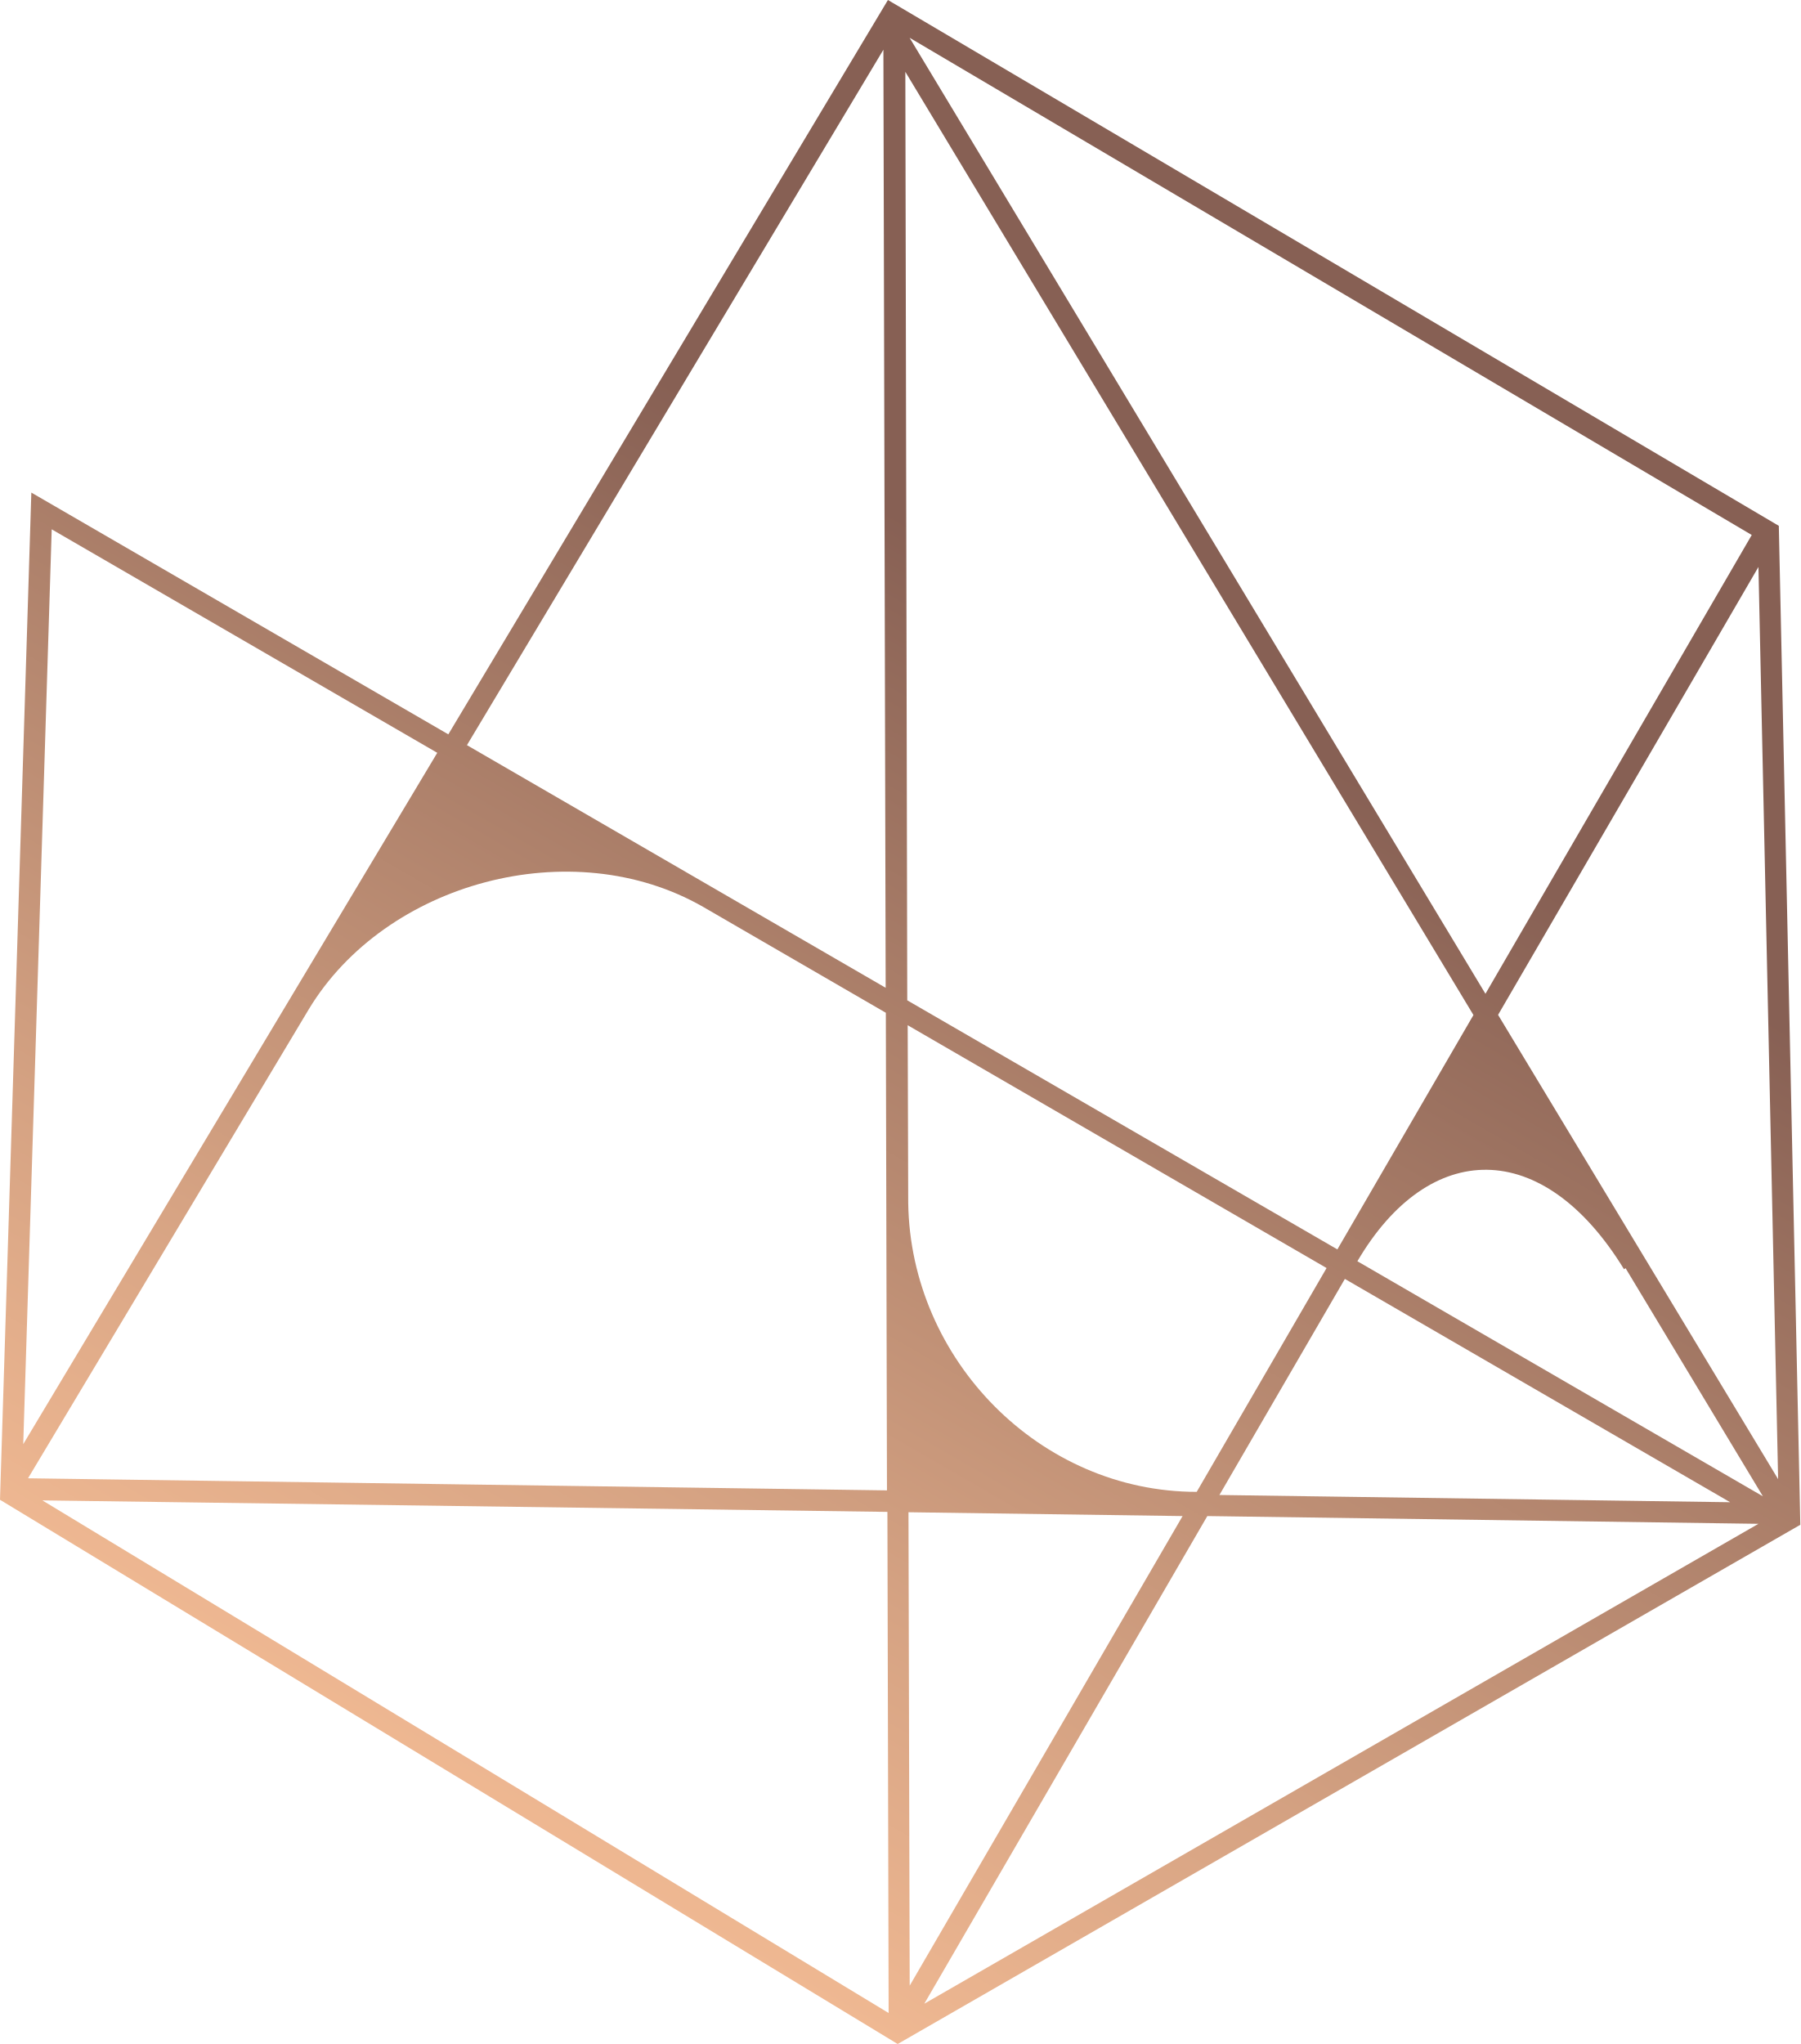
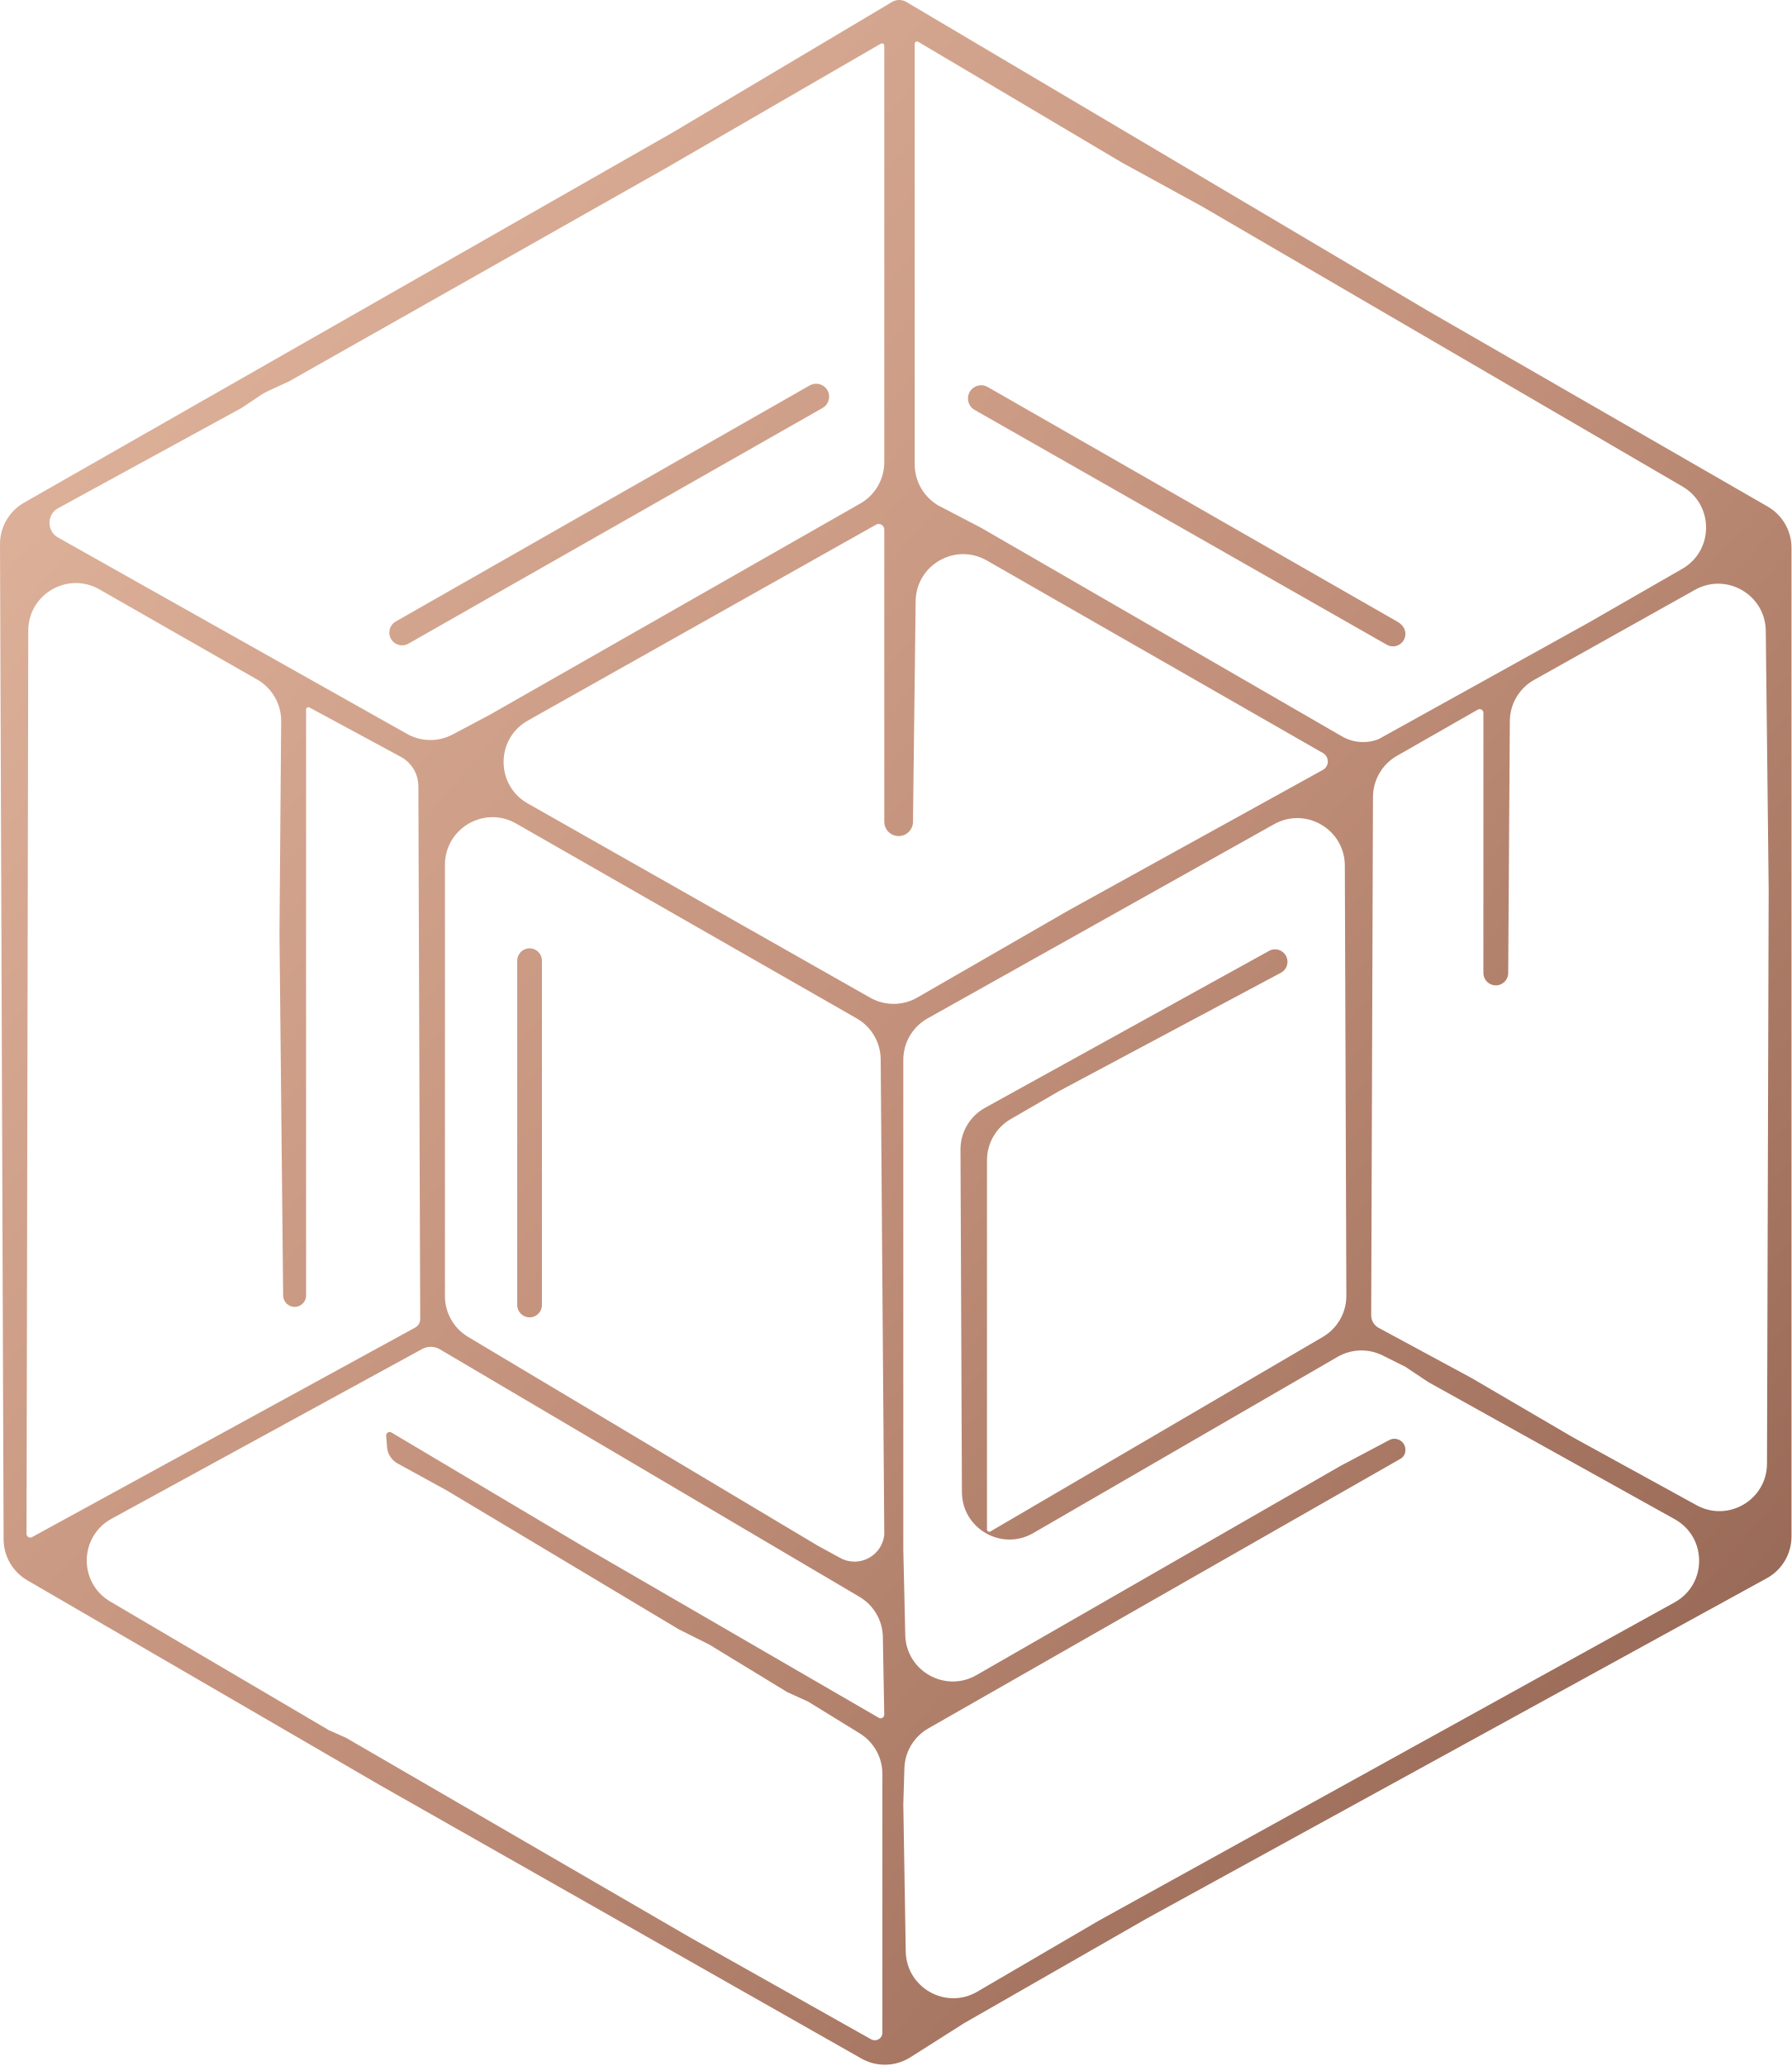
- <svg xmlns="http://www.w3.org/2000/svg" id="Layer_1" data-name="Layer 1" viewBox="0 0 206.81 234.78">
+ <svg xmlns="http://www.w3.org/2000/svg" width="942" height="1086" viewBox="0 0 942 1086" fill="none">
+   <path fill-rule="evenodd" clip-rule="evenodd" d="M278.447 498.484C274.857 498.484 271.947 501.394 271.947 504.984V685.984C271.947 689.574 274.857 692.484 278.447 692.484C282.037 692.484 284.947 689.574 284.947 685.984V504.984C284.947 501.394 282.037 498.484 278.447 498.484ZM435.947 208.529C435.947 203.718 431.088 200.428 426.621 202.215L425.947 202.484L208.094 326.69C206.13 327.81 204.862 329.843 204.721 332.099C204.389 337.421 210.099 340.984 214.733 338.347L432.51 214.44C434.635 213.231 435.947 210.974 435.947 208.529ZM519.332 203.432C514.708 200.783 508.947 204.122 508.947 209.452C508.947 211.945 510.285 214.246 512.451 215.48L729.143 338.9C733.515 341.39 738.947 338.233 738.947 333.201C738.947 331.461 738.256 329.793 737.026 328.563L736.678 328.215C736.193 327.73 735.646 327.311 735.05 326.97L519.332 203.432ZM476.561 1.032C474.886 0.04 472.889 -0.251 471.001 0.221C470.302 0.395 469.633 0.671 469.014 1.039L353.947 69.484L12.61 264.259C4.785 268.724 -0.032 277.054 0 286.063L1.895 809.154C1.928 818.03 6.664 826.223 14.339 830.681L199.947 938.484L452.894 1082.07C460.928 1086.63 470.822 1086.39 478.624 1081.45L506.947 1063.48L602.947 1008.48L928.973 829.603C936.974 825.213 941.947 816.812 941.947 807.685V287.936C941.947 278.995 937.172 270.734 929.424 266.272L750.947 163.484L476.561 1.032ZM57.945 841.836C41.209 831.991 41.594 807.658 58.634 798.348L221.894 709.152C223.867 708.075 226.155 707.726 228.359 708.166C229.41 708.377 230.419 708.762 231.343 709.307L451.901 839.38C459.386 843.794 464.042 851.779 464.197 860.467L464.926 901.279C464.939 902.015 464.528 902.694 463.869 903.023C463.294 903.311 462.612 903.29 462.056 902.967L305.947 812.484L205.809 752.996C205.272 752.677 204.61 752.653 204.051 752.932C203.384 753.266 202.985 753.971 203.042 754.714L203.501 760.686C203.78 764.303 205.865 767.536 209.047 769.28L234.947 783.484L356.947 856.484L372.947 864.484L413.947 889.484L424.947 894.484L452.05 911.163C459.443 915.713 463.947 923.773 463.947 932.454V1068.52C463.947 1070.71 462.173 1072.48 459.985 1072.48C459.305 1072.48 458.636 1072.31 458.043 1071.98L362.947 1018.48L181.947 913.484L172.947 909.484L57.945 841.836ZM669.877 433.256C686.507 423.938 707.03 435.914 707.097 454.978L707.896 681.088C707.928 690 703.213 698.254 695.522 702.754L520.742 805.019C520.274 805.293 519.68 805.217 519.297 804.833C519.073 804.61 518.947 804.306 518.947 803.99V609.898C518.947 600.977 523.701 592.732 531.421 588.262L556.947 573.484L673.487 511.33C675.617 510.194 676.947 507.976 676.947 505.562C676.947 500.585 671.607 497.434 667.25 499.84L517.922 582.318C509.923 586.736 504.971 595.168 505.01 604.307L505.766 784.333C505.847 803.545 526.665 815.489 543.292 805.864L703.29 713.233C710.567 709.02 719.475 708.748 726.996 712.508L738.947 718.484L750.947 726.484L880.541 798.566C897.698 808.109 897.664 832.798 880.481 842.295L577.947 1009.48L513.842 1046.93C497.335 1056.57 476.554 1044.88 476.235 1025.76L474.947 948.484L475.523 929.491C475.787 920.79 480.557 912.852 488.117 908.537L736.346 766.827C736.745 766.6 737.112 766.32 737.437 765.995C738.404 765.028 738.947 763.716 738.947 762.348V762.089C738.947 757.731 734.31 754.939 730.459 756.978L704.947 770.484L513.428 880.524C496.982 889.973 476.416 878.384 475.98 859.421L474.947 814.484V557.133C474.947 548.086 479.835 539.746 487.727 535.323L669.877 433.256ZM233.947 454.587C233.947 435.386 254.695 423.353 271.361 432.887L450.471 535.347C458.196 539.766 462.989 547.958 463.056 556.858L464.947 806.484C464.006 817.782 451.758 824.381 441.805 818.952L429.947 812.484L246.133 702.758C238.576 698.247 233.947 690.094 233.947 681.292V454.587ZM891.212 310.045C907.768 300.779 928.207 312.608 928.42 331.58L929.947 467.484L929.07 769.379C929.015 788.353 908.671 800.352 892.038 791.22L826.947 755.484L773.947 724.484L724.918 698.008C724.274 697.661 723.685 697.222 723.168 696.704C721.747 695.283 720.951 693.354 720.958 691.344L721.898 418.935C721.928 409.994 726.731 401.75 734.494 397.315L777.046 372.999C777.609 372.677 778.296 372.658 778.875 372.948C779.532 373.277 779.947 373.948 779.947 374.682V511.444C779.947 514.852 782.572 517.686 785.97 517.947C789.742 518.238 792.968 515.269 792.993 511.486L793.853 379.032C793.911 370.039 798.795 361.771 806.642 357.379L891.212 310.045ZM14.864 331.468C14.902 312.294 35.62 300.297 52.268 309.81L135.235 357.22C143.086 361.706 147.903 370.083 147.831 379.125L146.947 490.484L148.881 680.994C148.917 684.499 151.922 687.236 155.415 686.945C158.542 686.685 160.947 684.071 160.947 680.933V372.989C160.947 372.666 161.076 372.356 161.305 372.127C161.686 371.745 162.273 371.66 162.747 371.916L210.804 397.867C211.565 398.278 212.295 398.745 212.986 399.263C217.37 402.551 219.958 407.705 219.977 413.185L220.94 693.381C220.945 694.727 220.412 696.019 219.46 696.971C219.12 697.311 218.733 697.601 218.311 697.832L16.846 807.993C16.283 808.301 15.605 808.313 15.031 808.026C14.367 807.694 13.948 807.015 13.95 806.272L14.864 331.468ZM695.591 395.844C698.671 397.608 699.047 401.901 696.32 404.173C696.072 404.38 695.805 404.563 695.522 404.719L561.947 478.484L482.329 524.351C474.657 528.771 465.219 528.803 457.517 524.435L277.451 422.319C260.527 412.722 260.569 388.322 277.526 378.783L460.578 275.817C461.915 275.065 463.605 275.47 464.455 276.746C464.776 277.227 464.947 277.793 464.947 278.372V431.939C464.947 436.106 468.325 439.484 472.493 439.484C476.624 439.484 479.987 436.161 480.037 432.03L481.435 316.016C481.665 296.945 502.307 285.145 518.858 294.624L695.591 395.844ZM464.597 23.134C464.821 23.358 464.947 23.662 464.947 23.98V242.959C464.947 251.939 460.13 260.23 452.328 264.678L257.947 375.484L238.019 386.071C230.497 390.067 221.457 389.959 214.034 385.783L30.517 282.555C24.763 279.318 24.454 271.146 29.947 267.484L126.947 214.484L137.326 207.565C138.405 206.846 139.539 206.211 140.717 205.667L151.947 200.484L349.947 88.484L463.152 22.945C463.621 22.673 464.214 22.751 464.597 23.134ZM480.947 22.976C480.947 22.661 481.072 22.359 481.295 22.136C481.679 21.753 482.274 21.678 482.741 21.954L589.947 85.484L631.947 108.484L884.624 255.734C901.232 265.412 901.16 289.431 884.494 299.009L834.947 327.484L724.947 388.484C718.634 391.01 711.51 390.498 705.622 387.095L515.947 277.484L492.947 265.484L492.08 264.906C485.125 260.269 480.947 252.463 480.947 244.105V22.976Z" fill="url(#paint0_linear_1_4)" />
  <defs>
-     <style>.cls-1{fill:url(#linear-gradient)}</style>
-     <linearGradient id="linear-gradient" x1="154.57" y1="30.35" x2="53.19" y2="205.95" gradientUnits="userSpaceOnUse">
-       <stop offset=".25" stop-color="#876054" />
-       <stop offset=".34" stop-color="#956c5c" />
-       <stop offset=".79" stop-color="#d6a383" />
-       <stop offset="1" stop-color="#efb892" />
+     <linearGradient id="paint0_linear_1_4" x1="-0.053" y1="-0.516" x2="1078.44" y2="931.542" gradientUnits="userSpaceOnUse">
+       <stop stop-color="#E5BAA2" />
+       <stop offset="0.5" stop-color="#C3917B" />
+       <stop offset="1" stop-color="#8C5E4C" />
    </linearGradient>
  </defs>
-   <path class="cls-1" d="M204.34 60.4L102 0 51.5 84.35 3.6 56.58 0 172.27l103.12 62.51 103.69-59.64zM35.47 115.93c8.81-14.59 30.21-20.41 45.29-11.77l21 12.17.13 54.86-98.67-1.39zm163.28 56.62l-58.67-.83 14.41-24.82zm-42.82-27.68c8.21-14 21.29-14.32 30.63.92l.17-.13 15.78 26.21zm16.16-28.3L202 65.12l2.26 104.78zm-1.45-2.42L104.49 4.34l96.74 57.11zM104 8.25l65.26 108.34-15.63 26.92-49.41-28.61zm48.39 137.4l-14.92 25.71c-18 0-32.87-15.15-33.14-33.17l-.06-20.43zm-16.54 28.49l-31.35 53.94-.14-54.38zm2.84 0l63.31.89-95.82 55.12zM101.48 5.71l.26 107.75-48.1-27.87zM5.94 60.8l44.29 25.67-47.56 79.41zm96 112.86l.14 57.56-97.21-58.88z" />
</svg>
